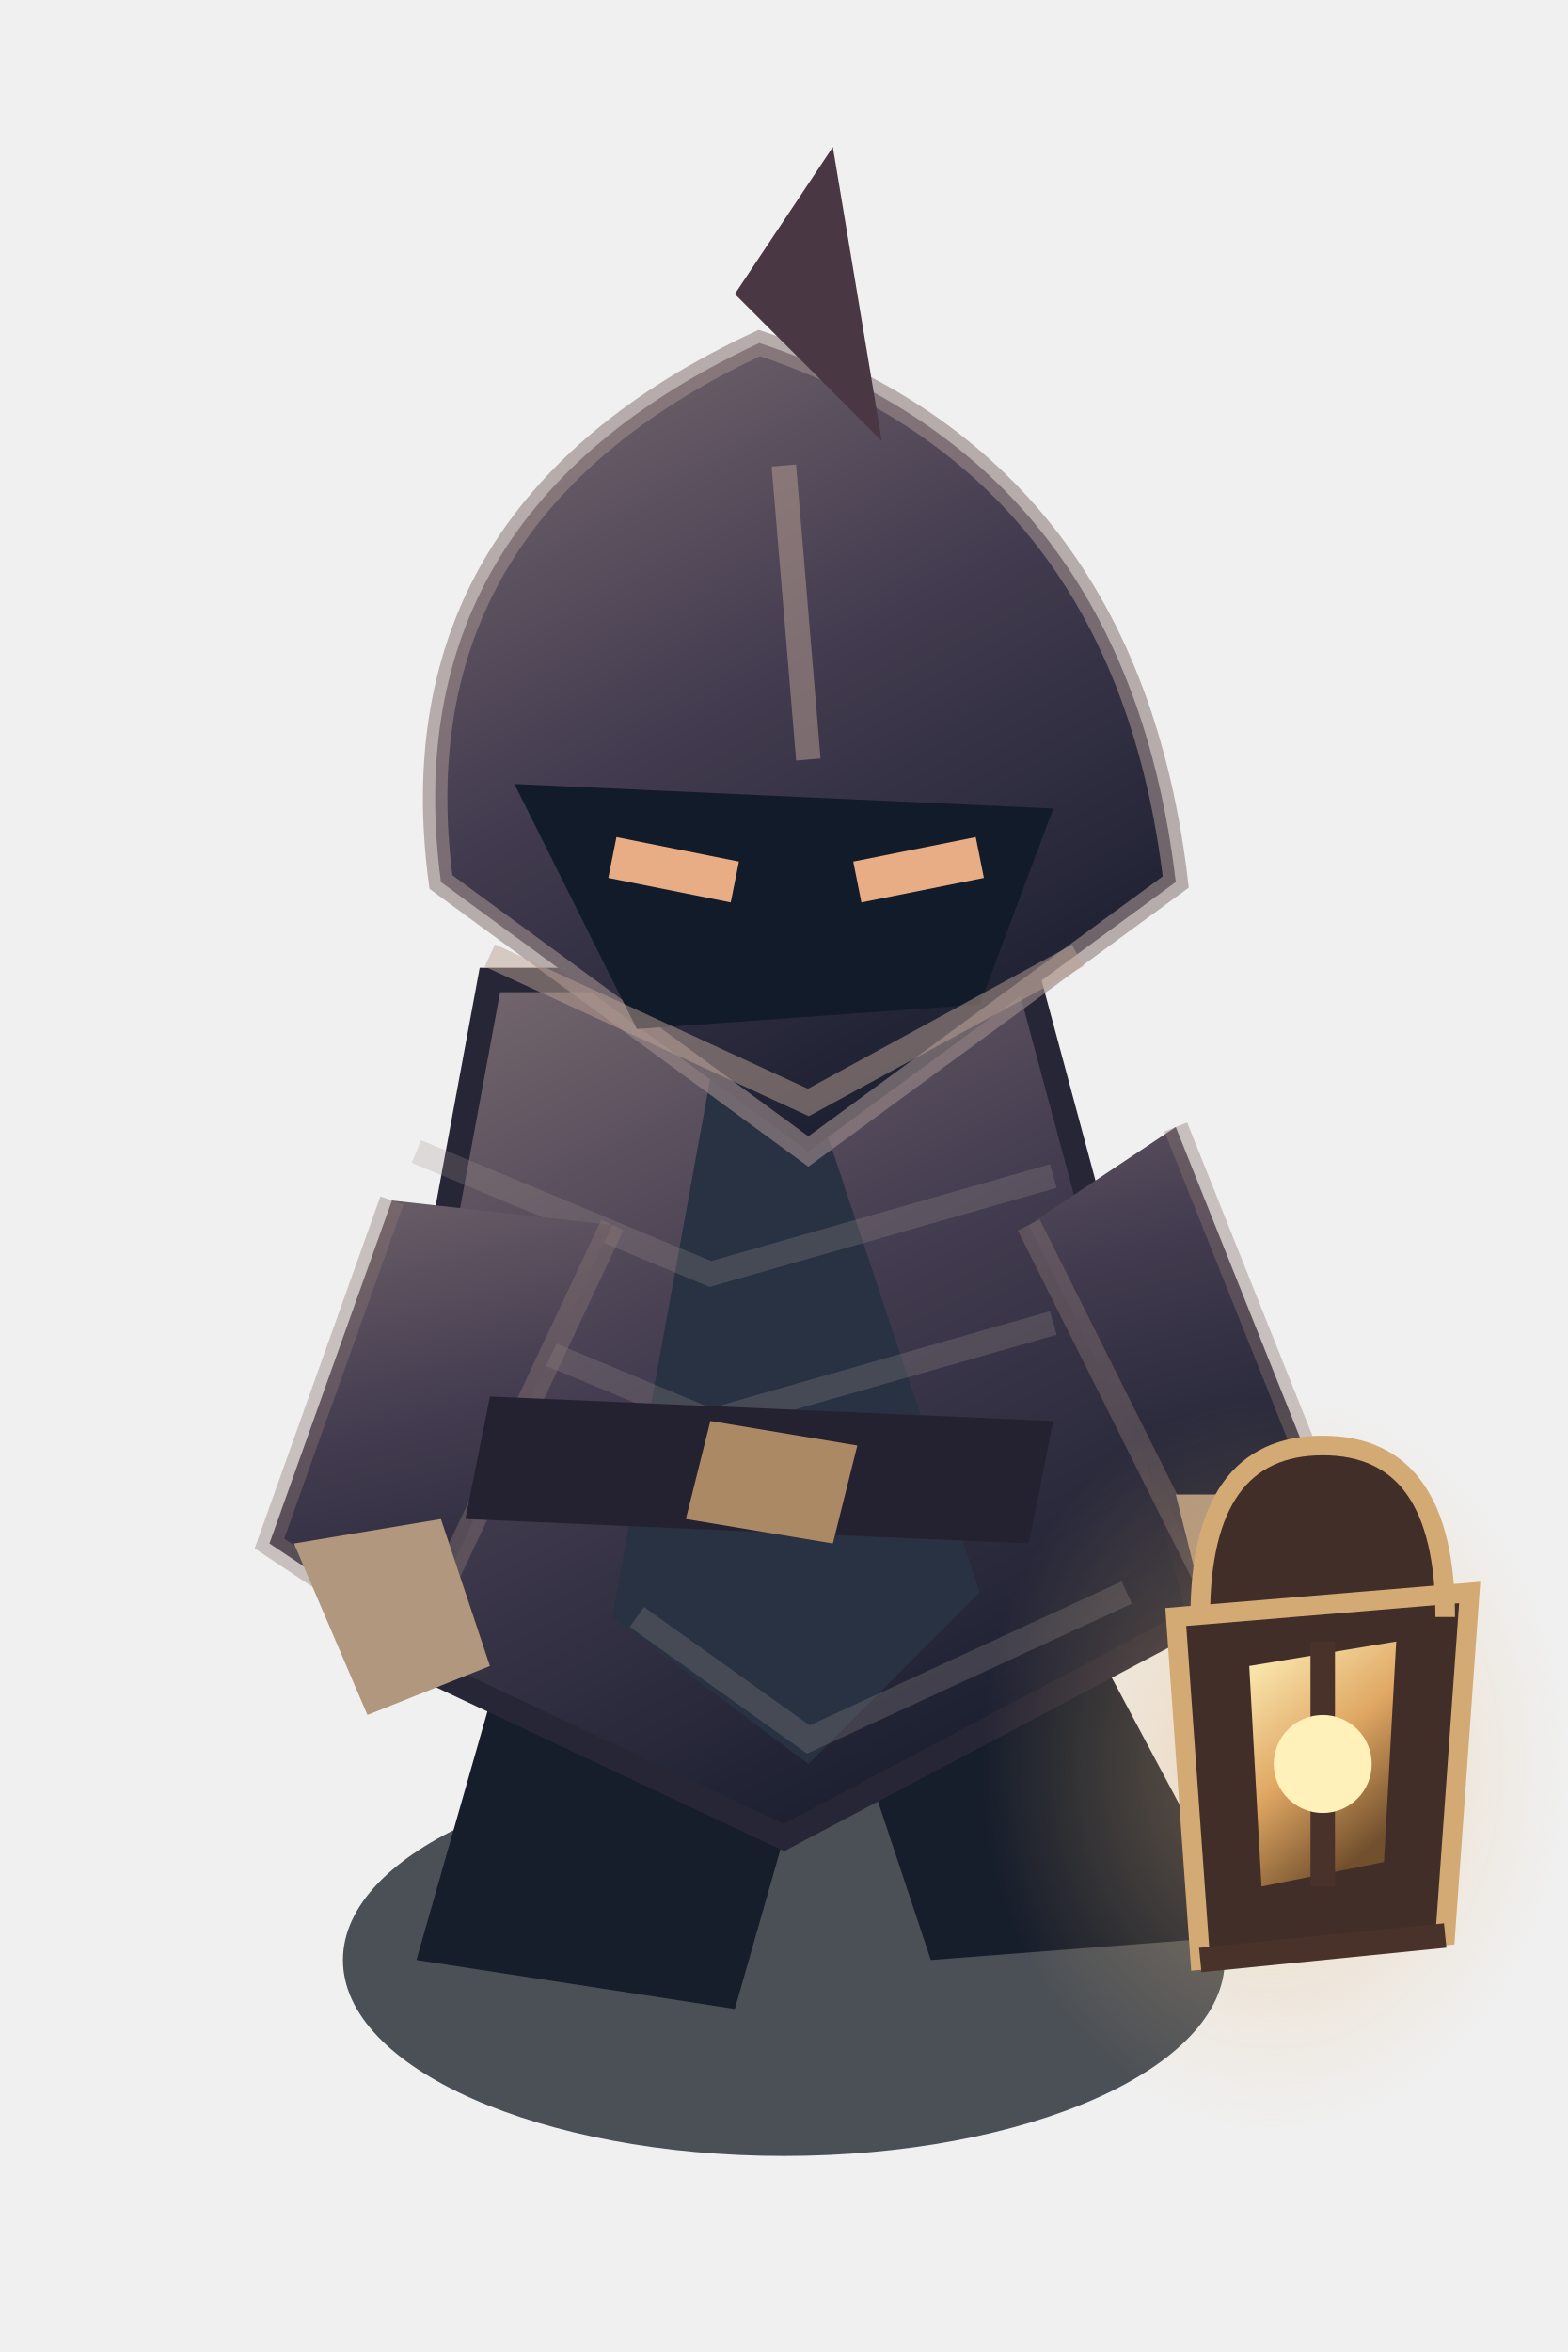
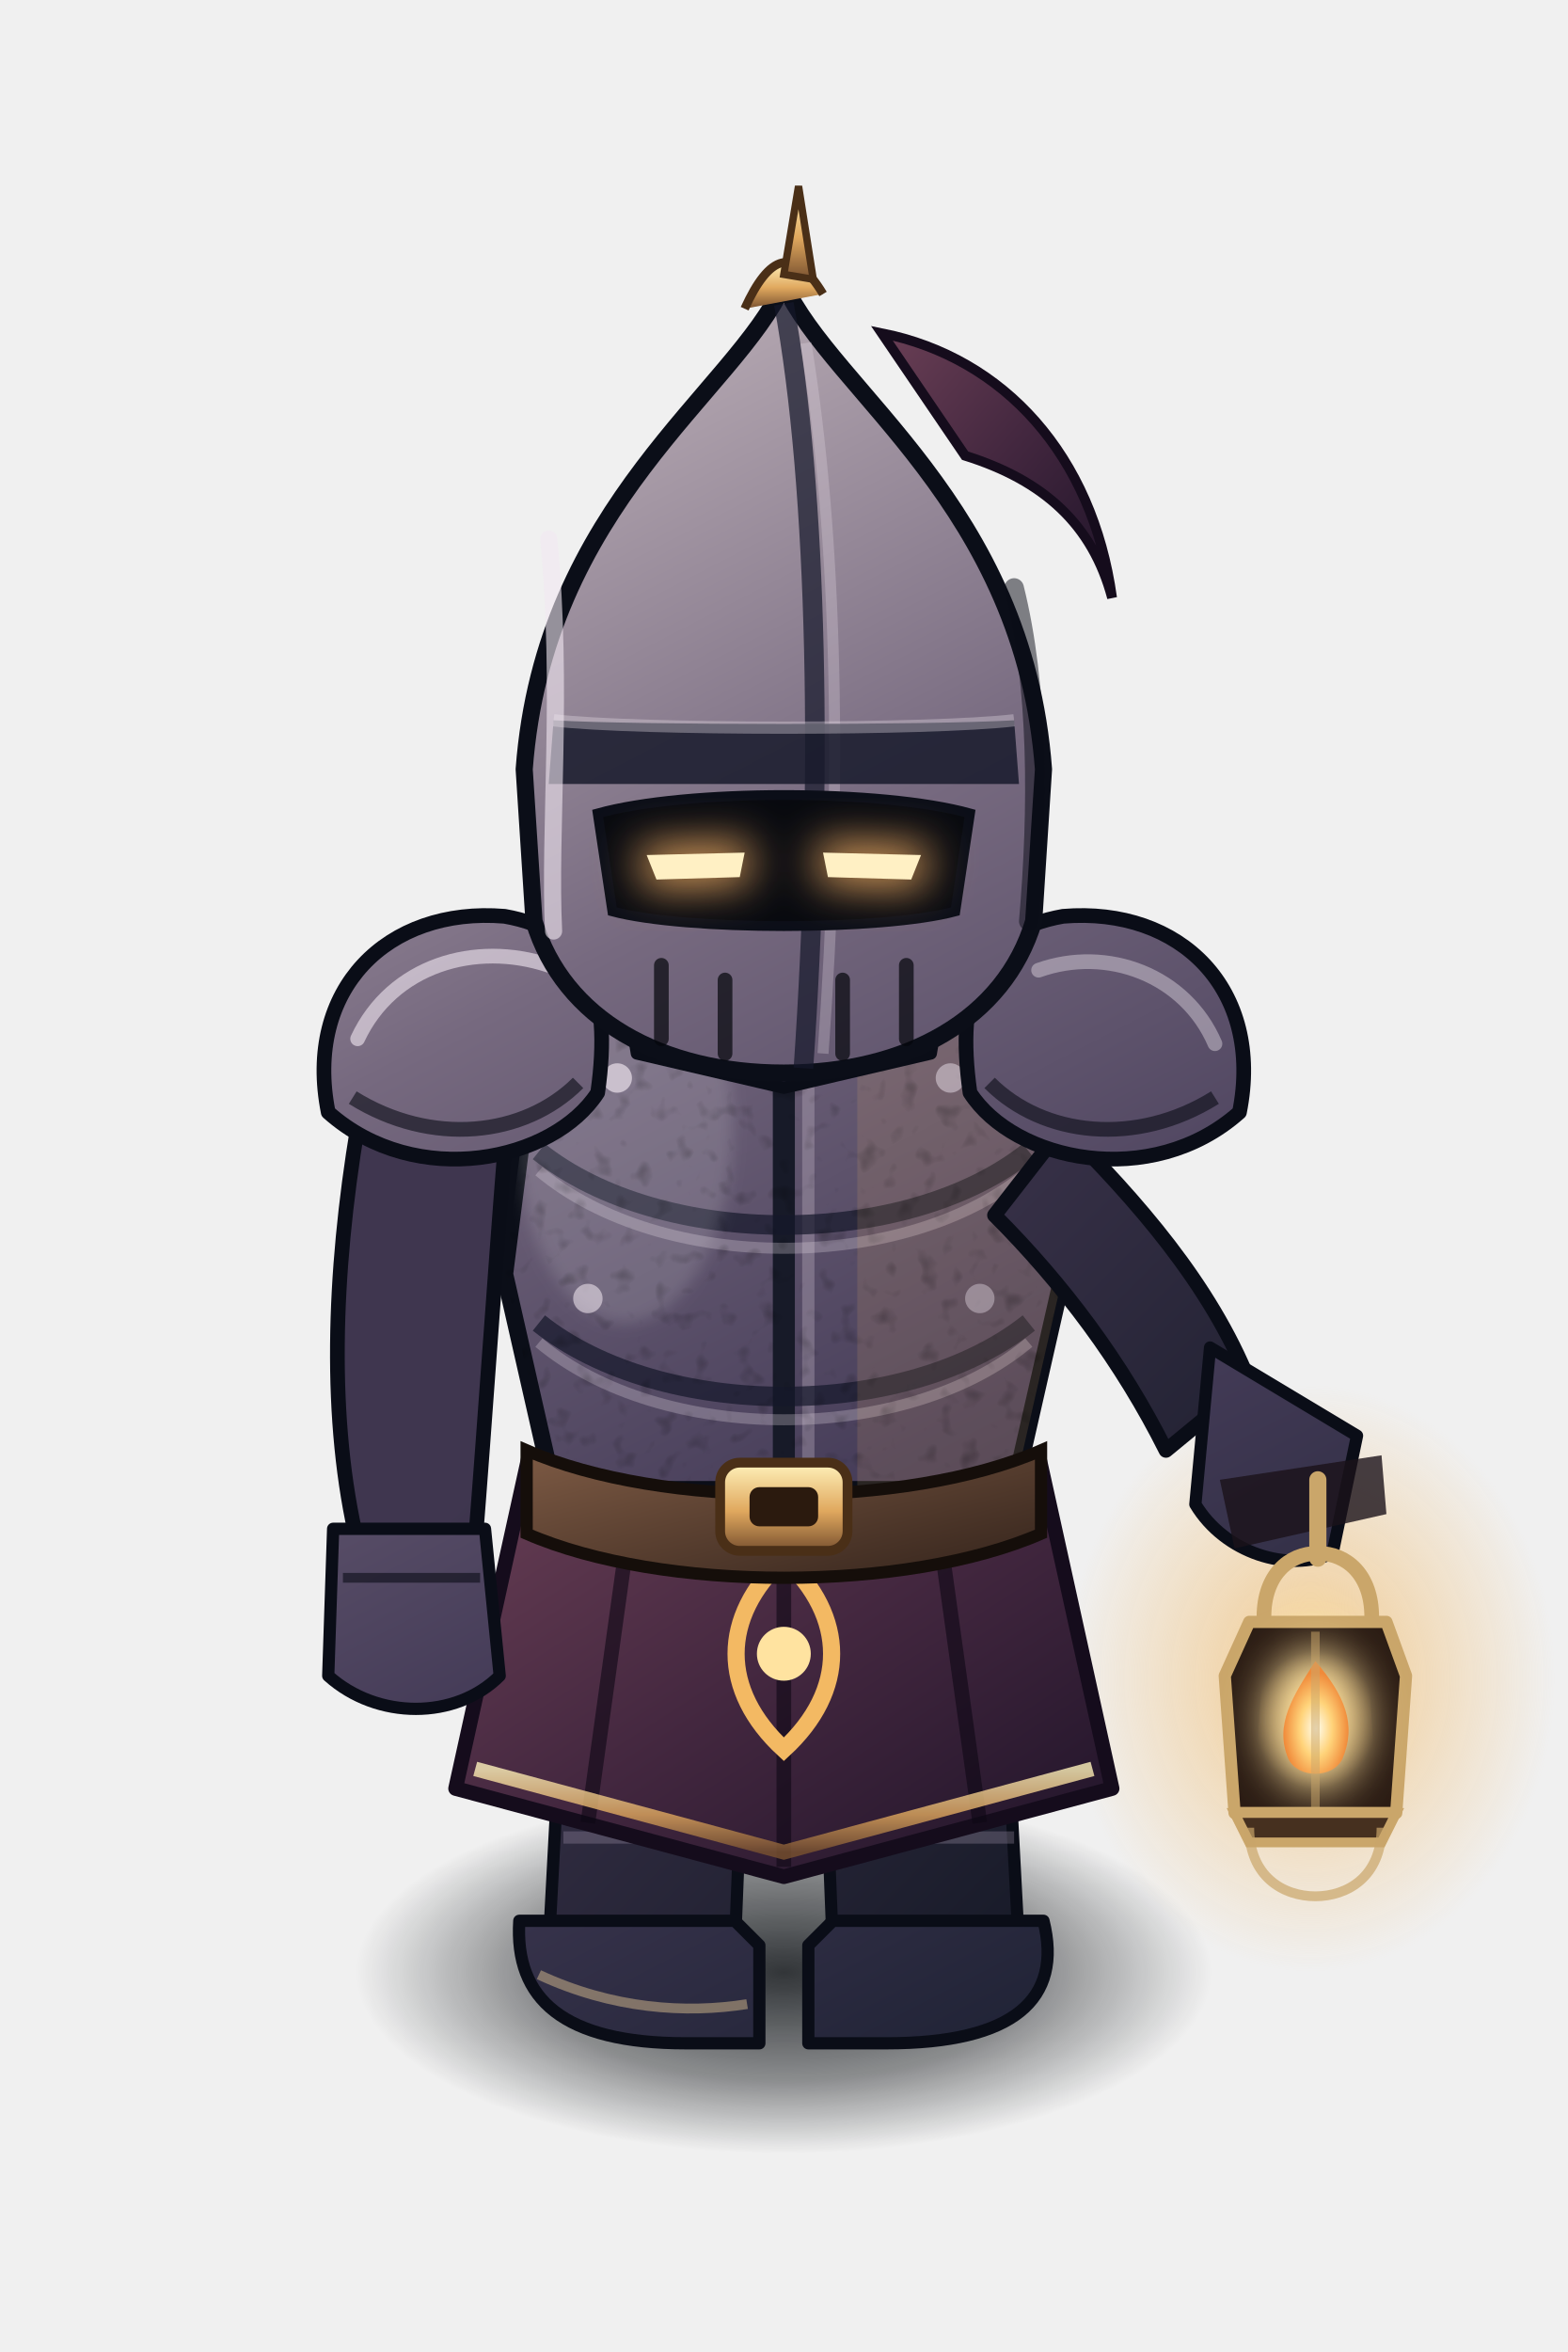
- <svg xmlns="http://www.w3.org/2000/svg" width="64" height="96" viewBox="0 0 64 96">
+ <svg xmlns="http://www.w3.org/2000/svg" width="192" height="288" viewBox="0 0 64 96">
  <defs>
-     <linearGradient id="stone" x2=".6" y2="1">
-       <stop stop-color="#496075" />
-       <stop offset="1" stop-color="#172837" />
+     <radialGradient id="guard-shadow" cx=".5" cy=".5" r=".5">
+       <stop offset="0" stop-color="#02060a" stop-opacity=".8" />
+       <stop offset=".6" stop-color="#02060a" stop-opacity=".42" />
+       <stop offset="1" stop-color="#02060a" stop-opacity="0" />
+     </radialGradient>
+     <linearGradient id="guard-steel" gradientUnits="userSpaceOnUse" x1="16" y1="20" x2="48" y2="82">
+       <stop offset="0" stop-color="#b3a6b0" />
+       <stop offset=".3" stop-color="#76697f" />
+       <stop offset=".65" stop-color="#453c58" />
+       <stop offset="1" stop-color="#1d2133" />
    </linearGradient>
-     <linearGradient id="left" x2=".2" y2="1">
-       <stop stop-color="#344a5c" />
-       <stop offset="1" stop-color="#152331" />
+     <linearGradient id="guard-dark" gradientUnits="userSpaceOnUse" x1="20" y1="60" x2="44" y2="84">
+       <stop offset="0" stop-color="#3f364f" />
+       <stop offset="1" stop-color="#111622" />
    </linearGradient>
-     <linearGradient id="right" x2="1" y2="1">
-       <stop stop-color="#25394b" />
-       <stop offset="1" stop-color="#0c1825" />
+     <linearGradient id="guard-cloth" x1="0" y1="0" x2="1" y2="1">
+       <stop offset="0" stop-color="#6a3f55" />
+       <stop offset=".5" stop-color="#43273f" />
+       <stop offset="1" stop-color="#1e1328" />
    </linearGradient>
-     <linearGradient id="cloak" x2=".8" y2="1">
-       <stop stop-color="#99d9ce" />
-       <stop offset=".3" stop-color="#397e80" />
-       <stop offset="1" stop-color="#102d3d" />
+     <linearGradient id="guard-gold" x1="0" y1="0" x2="0" y2="1">
+       <stop offset="0" stop-color="#fff2bb" />
+       <stop offset=".55" stop-color="#e0a85e" />
+       <stop offset="1" stop-color="#7a5230" />
    </linearGradient>
-     <linearGradient id="guard" x2=".5" y2="1">
-       <stop stop-color="#796b70" />
-       <stop offset=".5" stop-color="#443c50" />
-       <stop offset="1" stop-color="#1c2031" />
+     <linearGradient id="guard-leather" x1="0" y1="0" x2="1" y2="1">
+       <stop offset="0" stop-color="#7d5a44" />
+       <stop offset="1" stop-color="#33231b" />
    </linearGradient>
-     <linearGradient id="gold" x2=".5" y2="1">
-       <stop stop-color="#fff2bb" />
-       <stop offset=".55" stop-color="#dfa662" />
-       <stop offset="1" stop-color="#72502d" />
-     </linearGradient>
-     <radialGradient id="light">
-       <stop stop-color="#ffe5a4" stop-opacity=".85" />
-       <stop offset=".3" stop-color="#e6b574" stop-opacity=".3" />
-       <stop offset="1" stop-color="#e6b574" stop-opacity="0" />
+     <radialGradient id="guard-lamp" cx=".5" cy=".5" r=".5">
+       <stop offset="0" stop-color="#ffe8a6" stop-opacity=".95" />
+       <stop offset=".35" stop-color="#f3b963" stop-opacity=".45" />
+       <stop offset="1" stop-color="#f3b963" stop-opacity="0" />
    </radialGradient>
-     <radialGradient id="teal">
-       <stop stop-color="#a1f1da" stop-opacity=".35" />
-       <stop offset="1" stop-color="#60b6ac" stop-opacity="0" />
+     <radialGradient id="guard-flame" cx=".5" cy=".6" r=".5">
+       <stop offset="0" stop-color="#fffdf0" />
+       <stop offset=".5" stop-color="#ffd37a" />
+       <stop offset="1" stop-color="#f08a3a" />
    </radialGradient>
+     <filter id="guard-glow" x="-100%" y="-100%" width="300%" height="300%">
+       <feGaussianBlur stdDeviation=".9" />
+     </filter>
+     <filter id="guard-soft" x="-10%" y="-10%" width="120%" height="120%">
+       <feGaussianBlur stdDeviation=".3" />
+     </filter>
+     <filter id="guard-grain" filterUnits="userSpaceOnUse" x="0" y="0" width="64" height="96" color-interpolation-filters="sRGB">
+       <feTurbulence type="fractalNoise" baseFrequency="1.2" numOctaves="2" seed="9" />
+       <feColorMatrix type="matrix" values="0 0 0 0 0 0 0 0 0 0 0 0 0 0 0 -3 0 0 0 1.25" />
+     </filter>
+     <clipPath id="guard-torso">
+       <path d="M22 41C22 40 26 38.6 32 38.6S42 40 42 41L43.4 52 41.4 60.8H22.6L20.6 52Z" />
+     </clipPath>
  </defs>
-   <ellipse cx="32" cy="80" rx="18" ry="8" fill="#040c14" opacity=".7" />
-   <g id="armor">
-     <path d="m21 66-4 14 13 2 4-14 4 12 13-1-8-15" fill="#161d2b" />
-     <path d="m20 40-5 27 17 8 17-9-7-26Z" fill="url(#guard)" stroke="#272636" />
-     <path d="m29 44-4 22 8 6 7-7-7-21" fill="#283242" />
-     <path d="m17 47 12 5 14-4m-26 5 12 5 14-4m-17 12 7 5 13-6" stroke="#a19493" stroke-opacity=".25" fill="none" />
-     <path d="m16 49-5 14 6 4 8-17m17 0 7 14 5-3-6-15" fill="url(#guard)" stroke="#8d7974" stroke-opacity=".4" />
-     <path d="m12 63 3 7 5-2-2-6m30-1 2 8 6-2-3-6" fill="#b1977e" />
-     <path d="m20 57 23 1-1 5-23-1" fill="#242231" />
-     <path d="m29 58 6 1-1 4-6-1" fill="#ab8964" />
+   <ellipse cx="32" cy="80.5" rx="17.5" ry="7.4" fill="url(#guard-shadow)" />
+   <ellipse cx="53.5" cy="68.5" rx="10" ry="12" fill="url(#guard-lamp)" />
+   <path d="M23.2 64.5L30.6 64.5 30 79.5 22.4 79.5Z" fill="url(#guard-dark)" stroke="#0a0d17" stroke-width=".5" stroke-linejoin="round" />
+   <path d="M33.4 64.5L40.8 64.5 41.6 79.5 34 79.5Z" fill="url(#guard-dark)" stroke="#0a0d17" stroke-width=".5" stroke-linejoin="round" />
+   <path d="M23.4 70.5H30.3M23 75H30.1M33.7 70.5H41M34 75H41.4" stroke="#a79bb0" stroke-opacity=".3" stroke-width=".5" />
+   <path d="M21.2 78.4C21 81.6 23 83.4 28 83.4H31L31 79.4 30 78.4Z" fill="url(#guard-steel)" stroke="#0a0d17" stroke-width=".5" stroke-linejoin="round" />
+   <path d="M33 79.4L33 83.4H36.2C41.4 83.4 43.4 81.6 42.6 78.4L34 78.4Z" fill="url(#guard-steel)" stroke="#0a0d17" stroke-width=".5" stroke-linejoin="round" />
+   <path d="M22 80.6C25 82 28 82.2 30.5 81.8" stroke="#ffe0a0" stroke-opacity=".4" stroke-width=".4" fill="none" />
+   <path d="M21.6 59.4L42.4 59.4 45.4 73 32 76.6 18.6 73Z" fill="url(#guard-cloth)" stroke="#150c1c" stroke-width=".6" stroke-linejoin="round" />
+   <path d="M32 59.8V76.2M26 60L24 74.4M38 60L40 74.4" stroke="#0e0714" stroke-opacity=".6" stroke-width=".6" />
+   <path d="M19.4 72.2 32 75.6 44.6 72.2" fill="none" stroke="url(#guard-gold)" stroke-width=".6" stroke-opacity=".8" />
+   <path d="M32 63.6C29.4 66 29.4 69 32 71.4 34.6 69 34.6 66 32 63.6Z" fill="none" stroke="#f3b963" stroke-width=".7" />
+   <circle cx="32" cy="67.5" r="1.1" fill="#ffe3a0" />
+   <path d="M22 41C22 40 26 38.6 32 38.6S42 40 42 41L43.4 52 41.4 60.8H22.6L20.6 52Z" fill="url(#guard-steel)" stroke="#0b0e18" stroke-width=".7" stroke-linejoin="round" />
+   <g clip-path="url(#guard-torso)">
+     <path d="M32 39V61" stroke="#171a28" stroke-width=".9" />
+     <path d="M33 39V61" stroke="#d3c7d3" stroke-opacity=".3" stroke-width=".5" />
+     <path d="M22 47C27 51 37 51 42 47M22 54C27 58 37 58 42 54" fill="none" stroke="#14172a" stroke-opacity=".7" stroke-width=".8" />
+     <path d="M22 47.8C27 52 37 52 42 47.8M22 54.8C27 59 37 59 42 54.8" fill="none" stroke="#e5dce6" stroke-opacity=".28" stroke-width=".45" />
+     <ellipse cx="25.5" cy="46" rx="4.4" ry="8" fill="#fff" opacity=".14" filter="url(#guard-soft)" />
+     <rect x="35" y="38" width="9" height="24" fill="#f3b963" opacity=".14" />
+     <rect width="64" height="96" filter="url(#guard-grain)" opacity=".24" />
  </g>
-   <g id="helm">
-     <path d="M18 36q-2-15 13-22 15 5 17 22L33 47Z" fill="url(#guard)" stroke="#988888" stroke-opacity=".65" />
-     <path d="m21 32 22 1-3 8-14 1Z" fill="#121b29" />
-     <path d="m25 35 5 1m5 0 5-1" stroke="#e8ad85" stroke-width="1.7" />
-     <path d="m32 19 1 12m-13 8 13 6 11-6" stroke="#bca394" stroke-opacity=".5" fill="none" />
-     <path d="m30 12 4-6 2 12" fill="#493743" />
+   <circle cx="25.2" cy="44" r=".6" fill="#e9dfe9" opacity=".7" />
+   <circle cx="38.8" cy="44" r=".6" fill="#e9dfe9" opacity=".5" />
+   <circle cx="24" cy="53" r=".6" fill="#e9dfe9" opacity=".6" />
+   <circle cx="40" cy="53" r=".6" fill="#e9dfe9" opacity=".4" />
+   <path d="M21.5 59.2C27 61.6 37 61.6 42.5 59.2L42.5 62.6C37 65 27 65 21.5 62.6Z" fill="url(#guard-leather)" stroke="#150e0a" stroke-width=".5" />
+   <rect x="29.4" y="59.7" width="5.2" height="3.6" rx=".8" fill="url(#guard-gold)" stroke="#4a2f17" stroke-width=".4" />
+   <rect x="30.6" y="60.7" width="2.8" height="1.6" rx=".4" fill="#2b1a0e" />
+   <path d="M14.6 46C13.6 52 13.4 58 14.6 63L19.4 63C19.8 58 20.2 52 20.6 47Z" fill="url(#guard-dark)" stroke="#0a0d17" stroke-width=".6" stroke-linejoin="round" />
+   <path d="M13.6 62.4L19.8 62.4 20.4 68.4C18.6 70.2 15.4 70.2 13.4 68.4Z" fill="url(#guard-steel)" stroke="#0a0d17" stroke-width=".5" stroke-linejoin="round" />
+   <path d="M14 64.4H19.6" stroke="#0a0d17" stroke-opacity=".6" stroke-width=".4" />
+   <path d="M43.4 46C46.4 49 49.4 52.4 51 56.4L47.6 59.2C45.8 55.6 43.4 52.4 40.6 49.6Z" fill="url(#guard-dark)" stroke="#0a0d17" stroke-width=".6" stroke-linejoin="round" />
+   <path d="M49.4 55L55.4 58.6 54.4 63.4C52.6 64.2 50 63.4 48.8 61.4Z" fill="url(#guard-steel)" stroke="#0a0d17" stroke-width=".5" stroke-linejoin="round" />
+   <path d="M49.8 60.4 56.4 59.4 56.6 61.8 50.4 63.2Z" fill="#1a1119" opacity=".8" />
+   <path d="M53.8 60.4V63.6" stroke="#caa66a" stroke-width=".7" stroke-linecap="round" />
+   <path d="M51.6 66.6V66C51.6 64.3 52.6 63.4 53.8 63.4S56 64.3 56 66V66.6" fill="none" stroke="#caa66a" stroke-width=".6" />
+   <path d="M51 66.2H56.6L57.4 68.4 57 74 50.4 74 50 68.4Z" fill="#2a1b13" stroke="#caa66a" stroke-width=".5" stroke-linejoin="round" />
+   <path d="M51.6 67.4H55.8L56.2 73 51.2 73Z" fill="url(#guard-lamp)" />
+   <g filter="url(#guard-glow)">
+     <ellipse cx="53.7" cy="70.2" rx="2" ry="2.8" fill="#ffe3a0" />
  </g>
-   <g id="lantern">
-     <ellipse cx="52" cy="72" rx="12" ry="15" fill="url(#light)" />
-     <path d="M49 66q0-7 5-7t5 7m-11 0 12-1-1 14-10 1Z" fill="#422e28" stroke="#d3aa73" stroke-width=".8" />
-     <path d="m51 68 6-1-.5 9-5 1Z" fill="url(#gold)" />
-     <path d="M54 67v10m-5 3 10-1" stroke="#49322a" />
-     <circle cx="54" cy="72" r="2" fill="#fff1b9" />
+   <path d="M53.7 67.8C54.9 69.2 55.4 70.4 54.8 71.8 54.4 72.6 53 72.6 52.6 71.8 52 70.4 52.8 69.2 53.7 67.8Z" fill="url(#guard-flame)" />
+   <path d="M50.4 74H57L56.4 75.2 51 75.2Z" fill="#46301f" stroke="#caa66a" stroke-width=".4" />
+   <path d="M53.7 66.6V74" stroke="#caa66a" stroke-opacity=".5" stroke-width=".35" />
+   <path d="M51 74.6C51 76.6 52.4 77.4 53.7 77.4S56.4 76.6 56.4 74.6" fill="none" stroke="#caa66a" stroke-opacity=".7" stroke-width=".4" />
+   <path d="M13.4 45.4C12.4 40.4 15.8 37 20.6 37.4 24 38 25 40.4 24.4 44.6 22.6 47.4 17 48.6 13.4 45.4Z" fill="url(#guard-steel)" stroke="#0a0d17" stroke-width=".6" stroke-linejoin="round" />
+   <path d="M14.6 42.4C16 39.4 19.4 38.4 22.4 39.4" fill="none" stroke="#f1e8f1" stroke-opacity=".6" stroke-width=".6" stroke-linecap="round" />
+   <path d="M14.4 44.8C17.6 46.8 21.4 46.4 23.6 44.2" fill="none" stroke="#0a0d17" stroke-opacity=".6" stroke-width=".6" />
+   <path d="M50.6 45.4C51.6 40.4 48.2 37 43.4 37.4 40 38 39 40.4 39.6 44.6 41.4 47.4 47 48.6 50.6 45.4Z" fill="url(#guard-steel)" stroke="#0a0d17" stroke-width=".6" stroke-linejoin="round" />
+   <path d="M49.6 42.6C48.4 39.8 45.2 38.6 42.4 39.6" fill="none" stroke="#f1e8f1" stroke-opacity=".4" stroke-width=".6" stroke-linecap="round" />
+   <path d="M49.6 44.8C46.4 46.8 42.6 46.4 40.4 44.2" fill="none" stroke="#0a0d17" stroke-opacity=".6" stroke-width=".6" />
+   <path d="M25.4 39.4 32 37.4 38.6 39.4 38 43 32 44.4 26 43Z" fill="url(#guard-dark)" stroke="#0a0d17" stroke-width=".5" stroke-linejoin="round" />
+   <path d="M26 41.2 32 42.4 38 41.2" fill="none" stroke="#a79bb0" stroke-opacity=".35" stroke-width=".4" />
+   <path d="M32 11.6C34 16 41.8 20.6 42.6 31.4L42.2 37.6C41 41.6 37 43.8 32 43.8S23 41.6 21.8 37.6L21.4 31.4C22.2 20.6 30 16 32 11.6Z" fill="url(#guard-steel)" stroke="#0b0e18" stroke-width=".7" stroke-linejoin="round" />
+   <path d="M32 12.4C33.4 20 33.6 32 32.8 43.6" fill="none" stroke="#14172a" stroke-opacity=".7" stroke-width=".8" />
+   <path d="M32.9 14C34.2 22 34.4 32 33.6 43" stroke="#e5dce6" stroke-opacity=".28" stroke-width=".45" fill="none" />
+   <path d="M22.6 29.4C26 29.6 38 29.6 41.4 29.4L41.6 32 22.4 32Z" fill="#171a2b" opacity=".85" />
+   <path d="M22.6 29.4C26 29.8 38 29.8 41.4 29.4" fill="none" stroke="#e5dce6" stroke-opacity=".35" stroke-width=".5" />
+   <path d="M24.4 33.2C28 32.2 36 32.2 39.6 33.2L39 37.2C36 38 28 38 25 37.2Z" fill="#07090f" stroke="#0b0e18" stroke-width=".4" />
+   <g filter="url(#guard-glow)" opacity=".95">
+     <path d="M26 34.6 30.6 34.4 30.6 36 26.4 36.2Z" fill="#ffb86a" />
+     <path d="M33.4 34.4 38 34.6 37.6 36.2 33.4 36Z" fill="#ffb86a" />
  </g>
+   <path d="M26.4 34.9 30.4 34.8 30.2 35.8 26.8 35.9Z" fill="#fff0c4" />
+   <path d="M33.6 34.8 37.6 34.9 37.2 35.9 33.8 35.8Z" fill="#fff0c4" />
+   <path d="M27 39.4V42.4M29.6 40V43M34.4 40V43M37 39.4V42.4" stroke="#05070c" stroke-opacity=".7" stroke-width=".6" stroke-linecap="round" />
+   <path d="M22.4 22C23 28 22.4 34 22.6 38" fill="none" stroke="#f1e8f1" stroke-opacity=".6" stroke-width=".7" stroke-linecap="round" />
+   <path d="M41.4 24C42.4 28 42.4 33 42 37.6" fill="none" stroke="#0a0d17" stroke-opacity=".5" stroke-width=".8" stroke-linecap="round" />
+   <path d="M30.4 12.6C31.4 10.4 32.4 10 33.6 12" fill="url(#guard-gold)" stroke="#4a2f17" stroke-width=".35" />
+   <path d="M32 11.2 32.6 7.6 33.2 11.4Z" fill="url(#guard-gold)" stroke="#4a2f17" stroke-width=".3" />
+   <path d="M36 13.6C41 14.6 44.6 18.6 45.4 24.4 44.6 21.4 42.6 19.6 39.4 18.6Z" fill="url(#guard-cloth)" stroke="#150c1c" stroke-width=".4" />
</svg>
